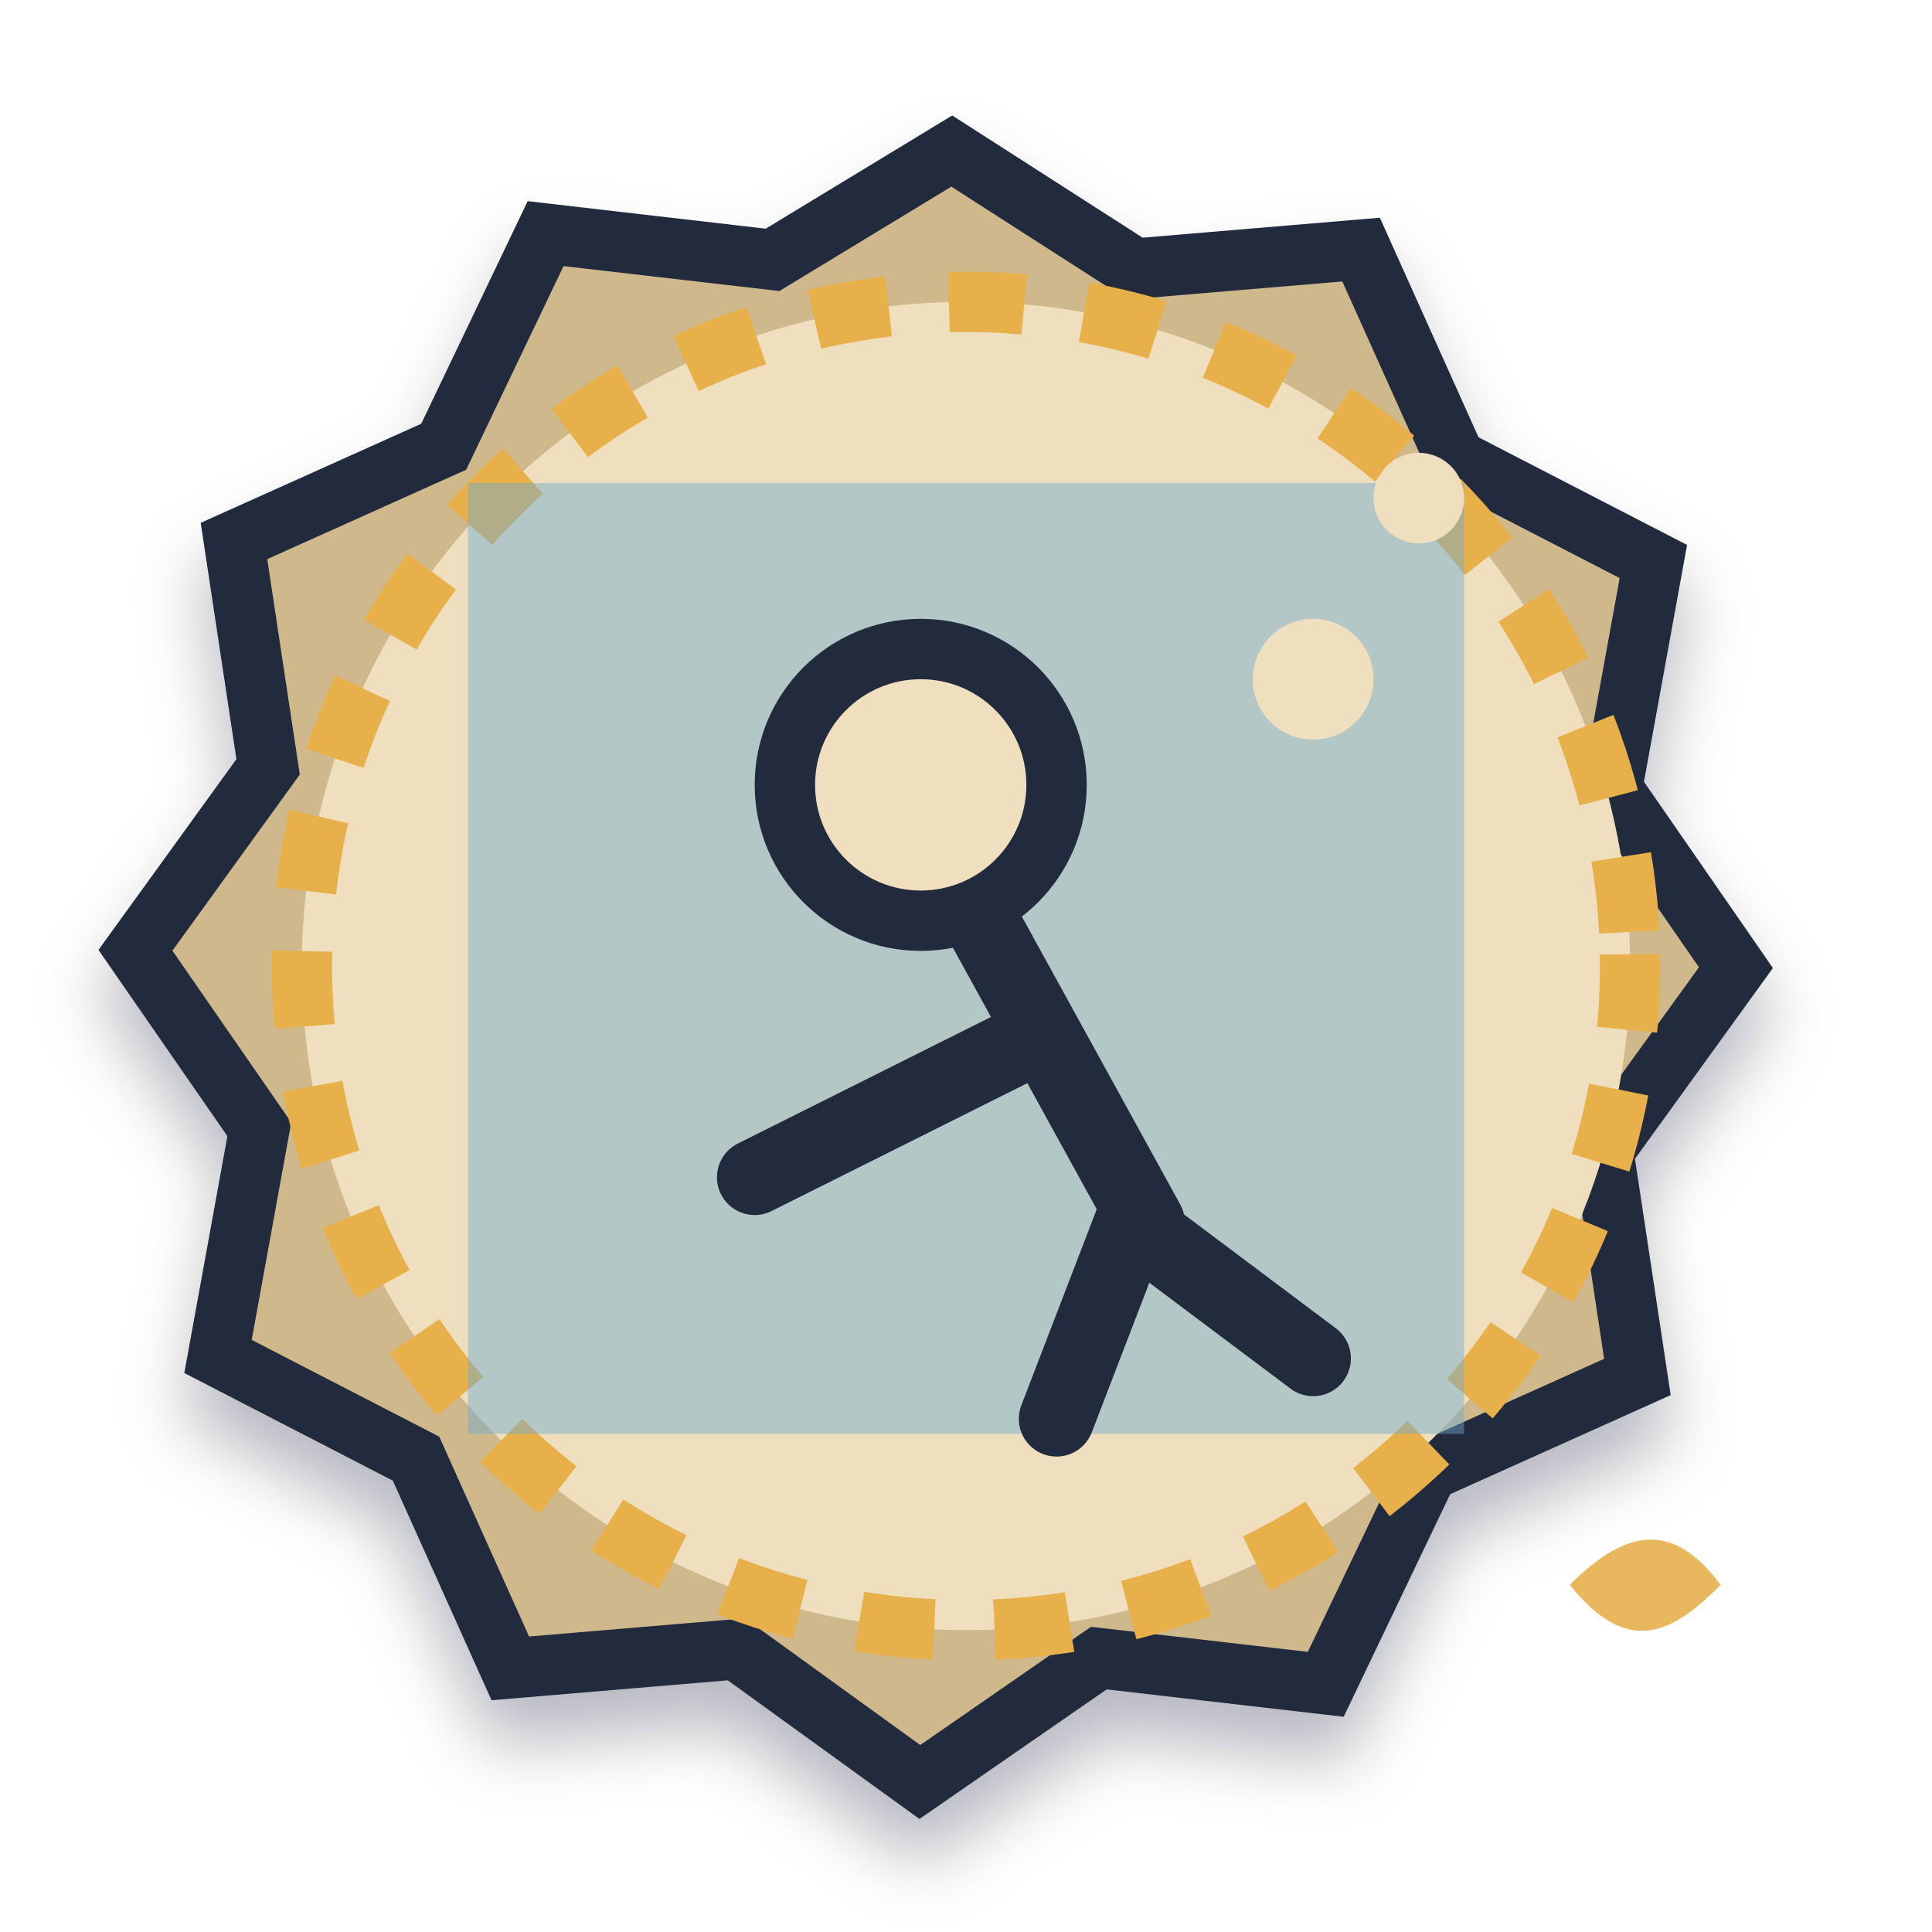
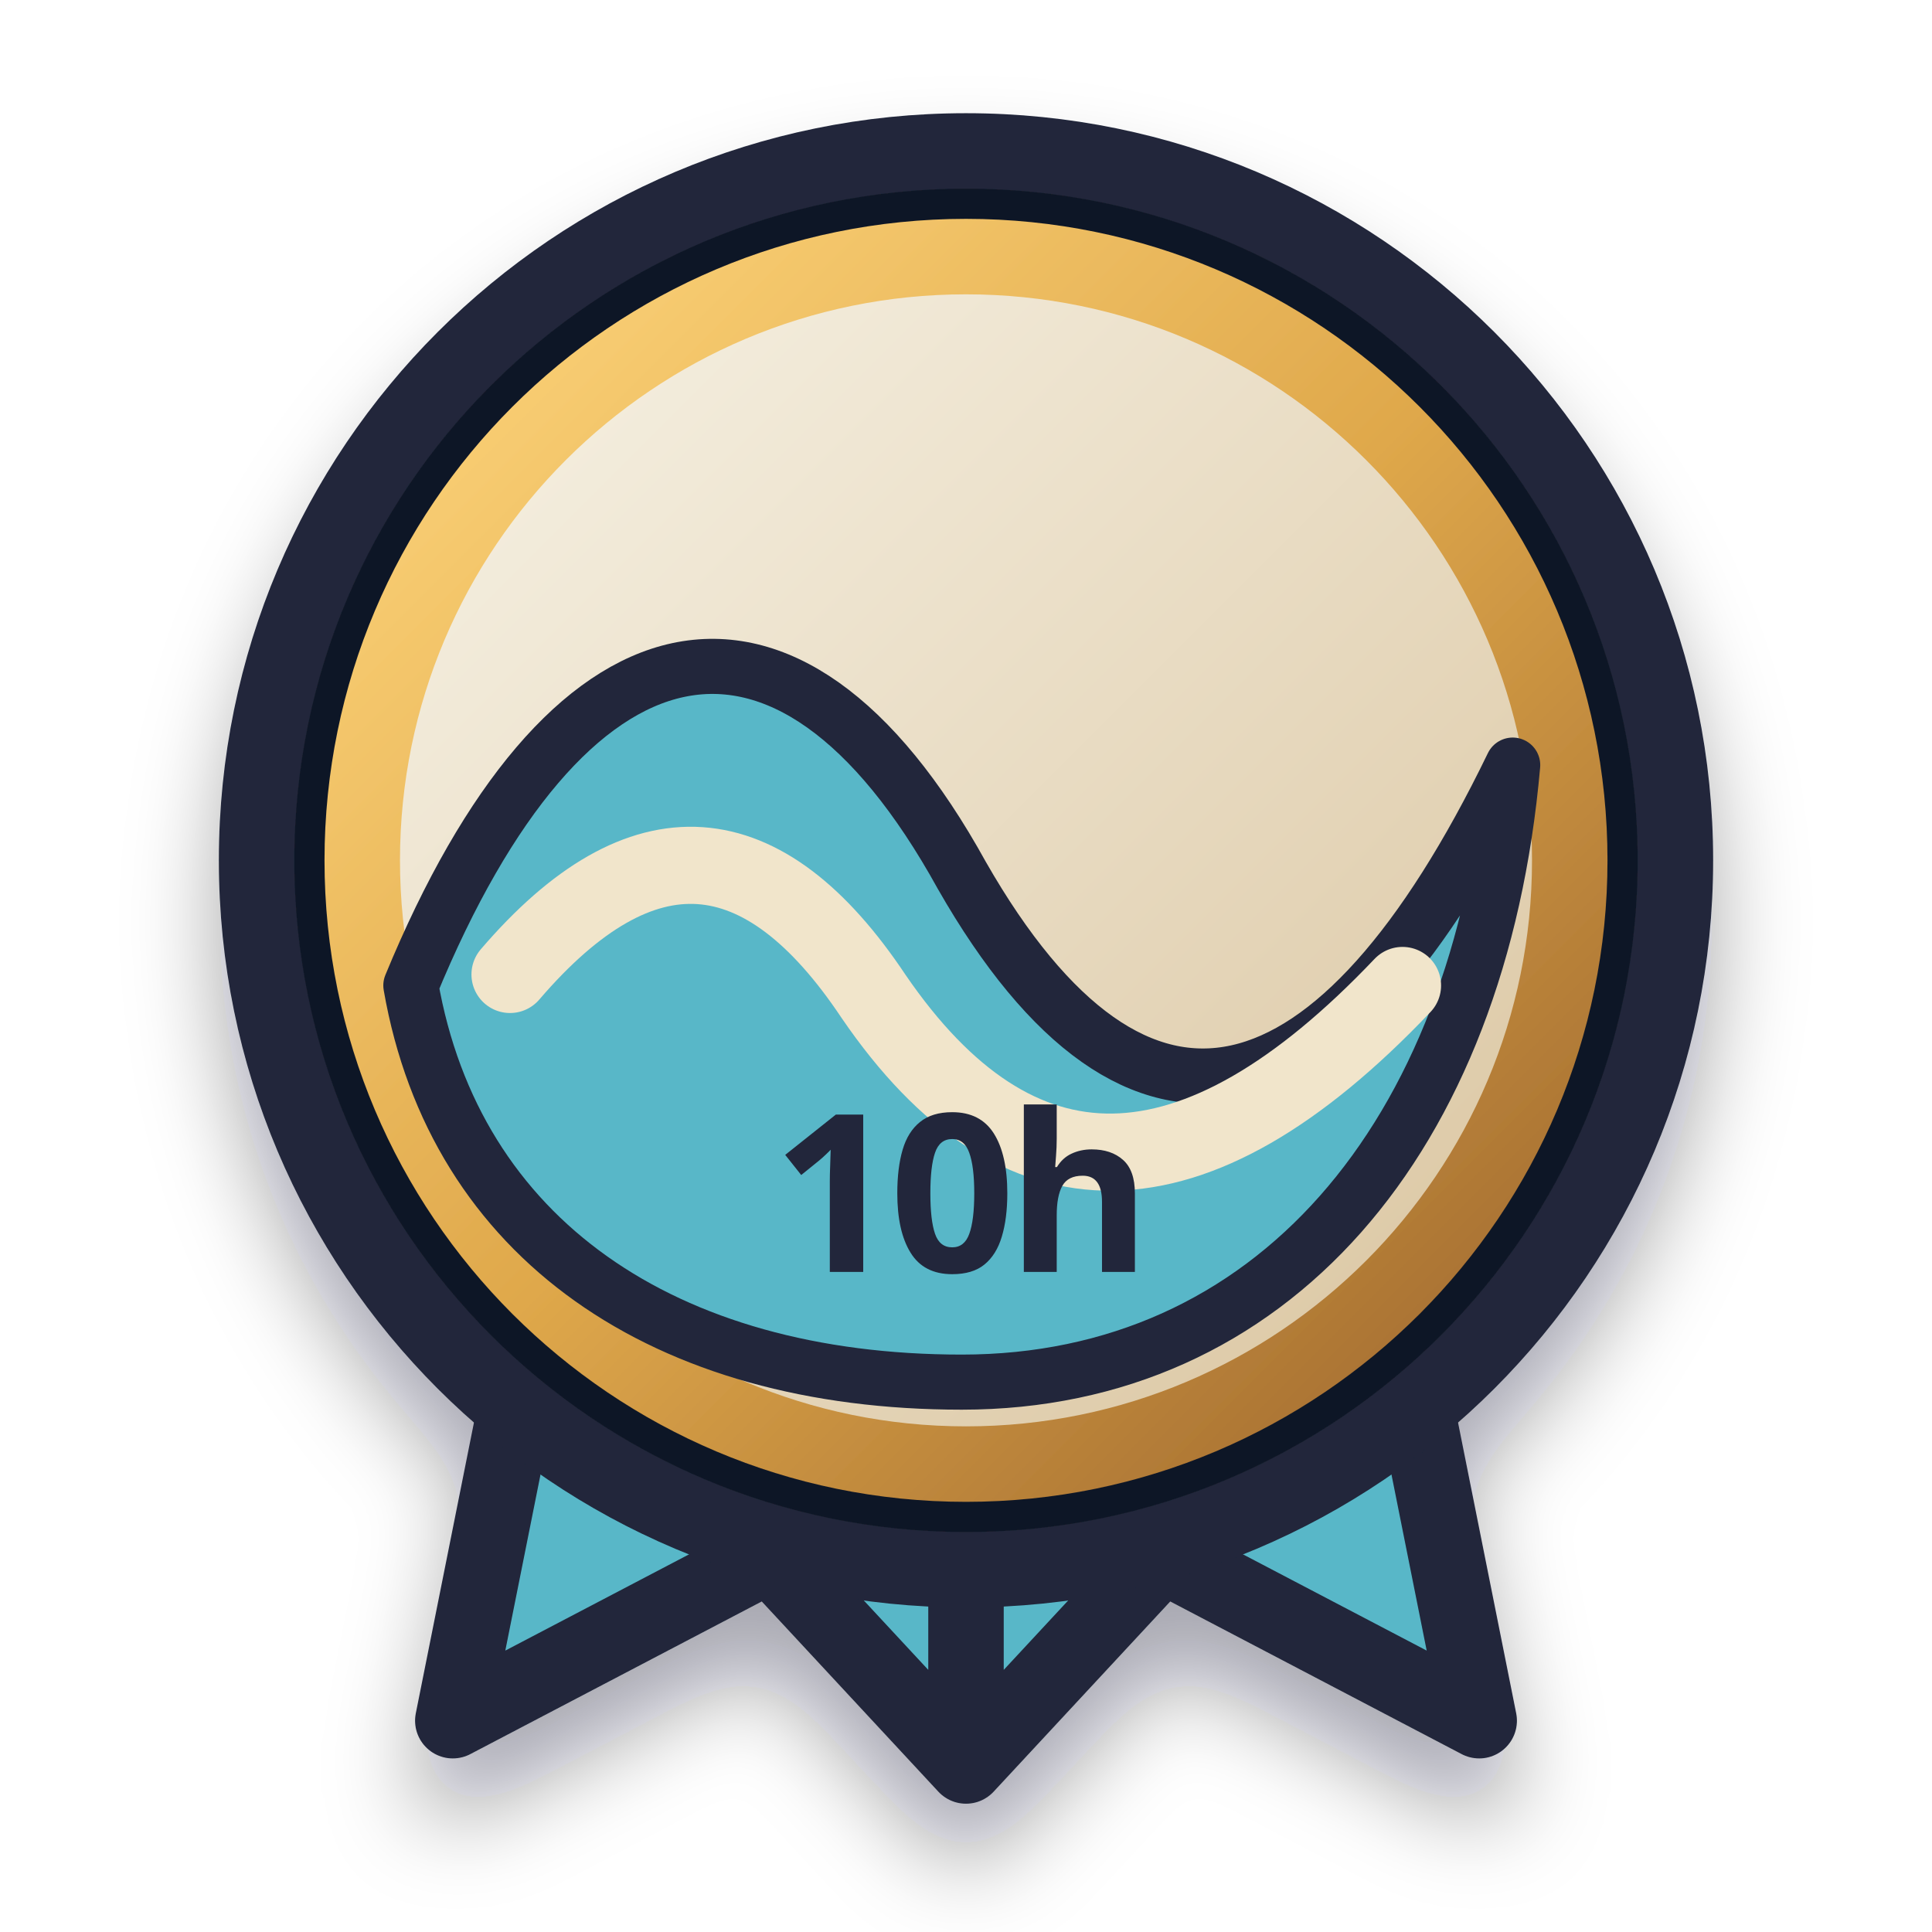
- <svg xmlns="http://www.w3.org/2000/svg" viewBox="0 0 128 128" role="img" aria-labelledby="title">
+ <svg xmlns="http://www.w3.org/2000/svg" viewBox="0 0 128 128" role="img" aria-labelledby="title" data-icon-family="achievement" data-icon-version="2">
  <defs>
-     <filter id="paper-shadow" x="-25%" y="-25%" width="150%" height="160%">
-       <feDropShadow dx="0" dy="3" stdDeviation="2.2" flood-color="#080c18" flood-opacity=".28" />
+     <filter id="lift" x="-25%" y="-25%" width="150%" height="165%">
+       <feDropShadow dx="0" dy="4" stdDeviation="3" flood-color="#050814" flood-opacity=".34" />
    </filter>
+     <linearGradient id="paper" x1="0" y1="0" x2="1" y2="1">
+       <stop stop-color="#f8f4e8" />
+       <stop offset="1" stop-color="#d9c39d" />
+     </linearGradient>
+     <linearGradient id="steel" x1="0" y1="0" x2="1" y2="1">
+       <stop stop-color="#e8edf5" />
+       <stop offset=".5" stop-color="#aebbd0" />
+       <stop offset="1" stop-color="#6f819d" />
+     </linearGradient>
+     <linearGradient id="gold" x1="0" y1="0" x2="1" y2="1">
+       <stop stop-color="#ffd77d" />
+       <stop offset=".5" stop-color="#dfa84b" />
+       <stop offset="1" stop-color="#9b642c" />
+     </linearGradient>
  </defs>
-   <g filter="url(#paper-shadow)">
-     <g transform="rotate(-1 64 64)">
-       <path d="M64 10l12 8 15-1 6 14 13 7-3 15 8 12-9 12 2 15-14 6-7 14-15-2-12 8-12-9-15 1-6-14-13-7 3-15-8-12 9-12-2-15 14-6 7-14 15 2z" fill="#cfb88c" stroke="#242a3c" stroke-width="4" />
-       <circle cx="64" cy="64" r="44" fill="#f0dfbf" stroke="#e7b04c" stroke-width="4" stroke-dasharray="5 4" />
-     </g>
-     <g class="motif">
-       <path d="M31 32h66v63H31z" rx="8" fill="#6aabd1" opacity=".45" />
-       <circle cx="61" cy="52" r="9" fill="#f0dfbf" stroke="#242a3c" stroke-width="4" />
-       <path d="M65 61l11 20M68 69l-18 9M75 81l12 9M75 81l-5 13" stroke="#242a3c" stroke-width="5" stroke-linecap="round" />
-       <circle cx="87" cy="45" r="4" fill="#f0dfbf" />
-       <circle cx="94" cy="33" r="3" fill="#f0dfbf" />
+   <g filter="url(#lift)" stroke="#20273a" stroke-width="5" stroke-linecap="round" stroke-linejoin="round">
+     <path d="M37 79l-7 35 21-11 13 14V82zM91 79l7 35-21-11-13 14V82z" fill="#59b7c8" />
+     <circle cx="64" cy="57" r="47" fill="#111827" />
+     <circle cx="64" cy="57" r="40" fill="url(#paper)" stroke="url(#gold)" stroke-width="5" />
+     <g transform="translate(17 12) scale(.73)">
+       <path d="M14 73c14-34 34-39 50-10 16 28 34 23 50-10-3 34-22 56-50 56-27 0-46-13-50-36z" fill="#59b7c8" />
+       <path d="M23 72c12-14 23-13 33 2 13 19 29 19 48-1" fill="none" stroke="#f1e5cb" stroke-width="7" />
+       <text x="64" y="99" text-anchor="middle" fill="#20273a" stroke="none" font-family="ui-sans-serif,system-ui,sans-serif" font-size="20" font-weight="900" letter-spacing="-.8">10h</text>
    </g>
  </g>
-   <path d="M104 105c4-4 7-4 10 0-3 3-6 5-10 0z" fill="#e7b04c" opacity=".9" />
</svg>
